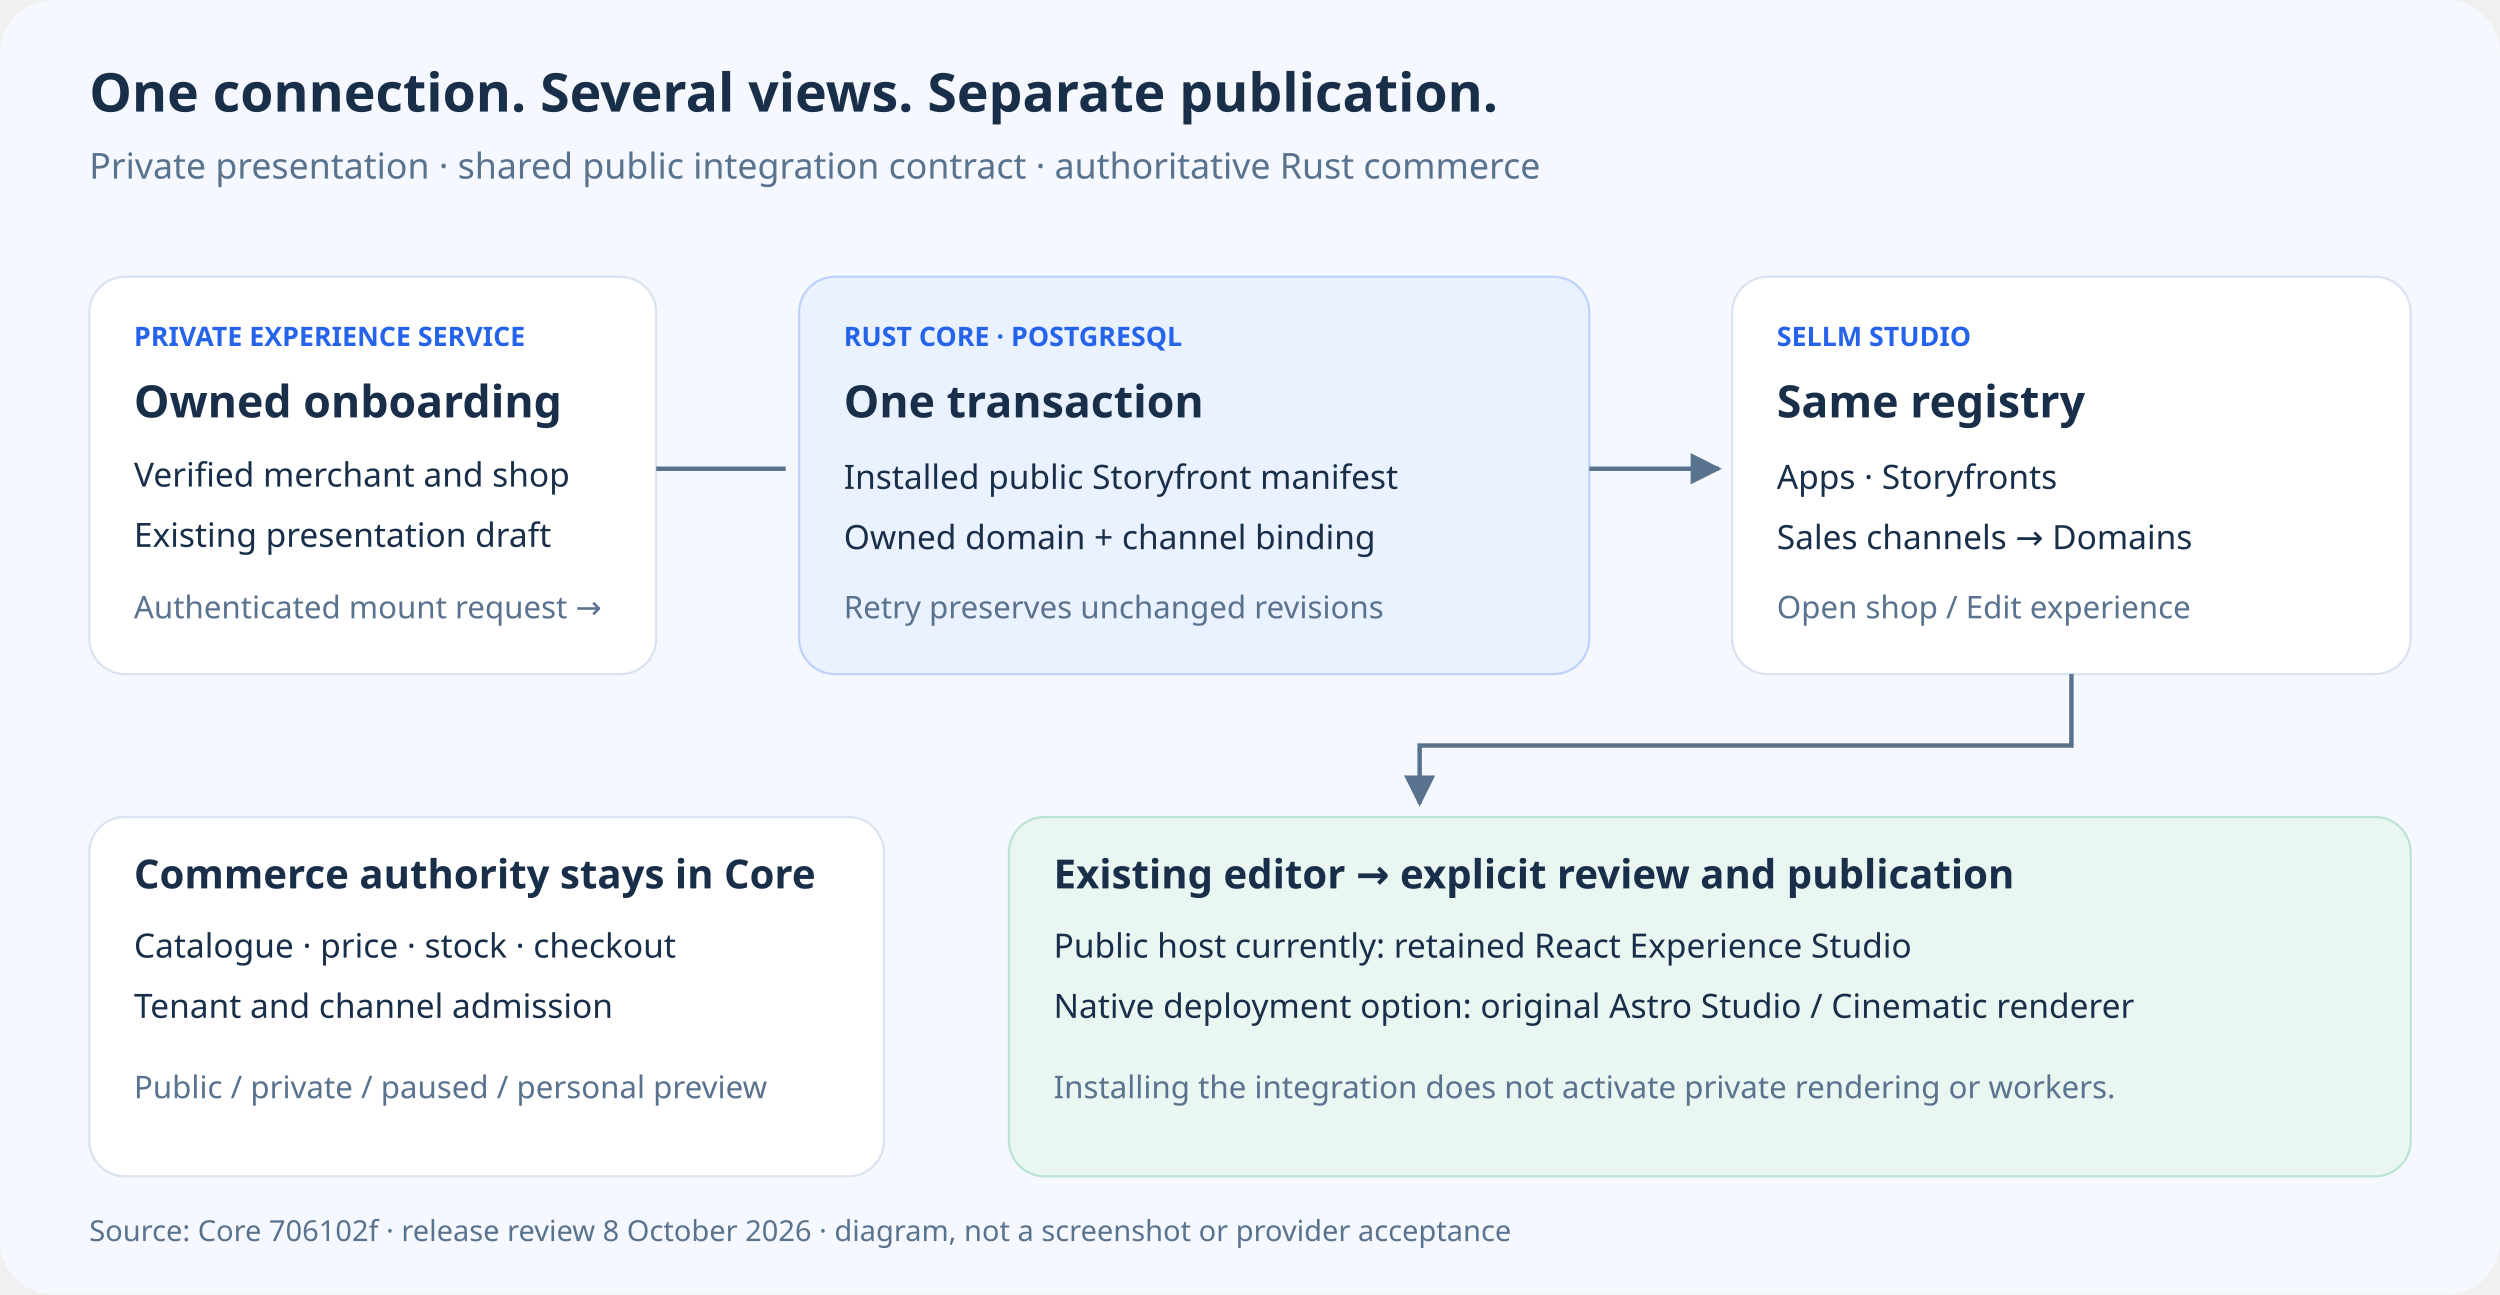
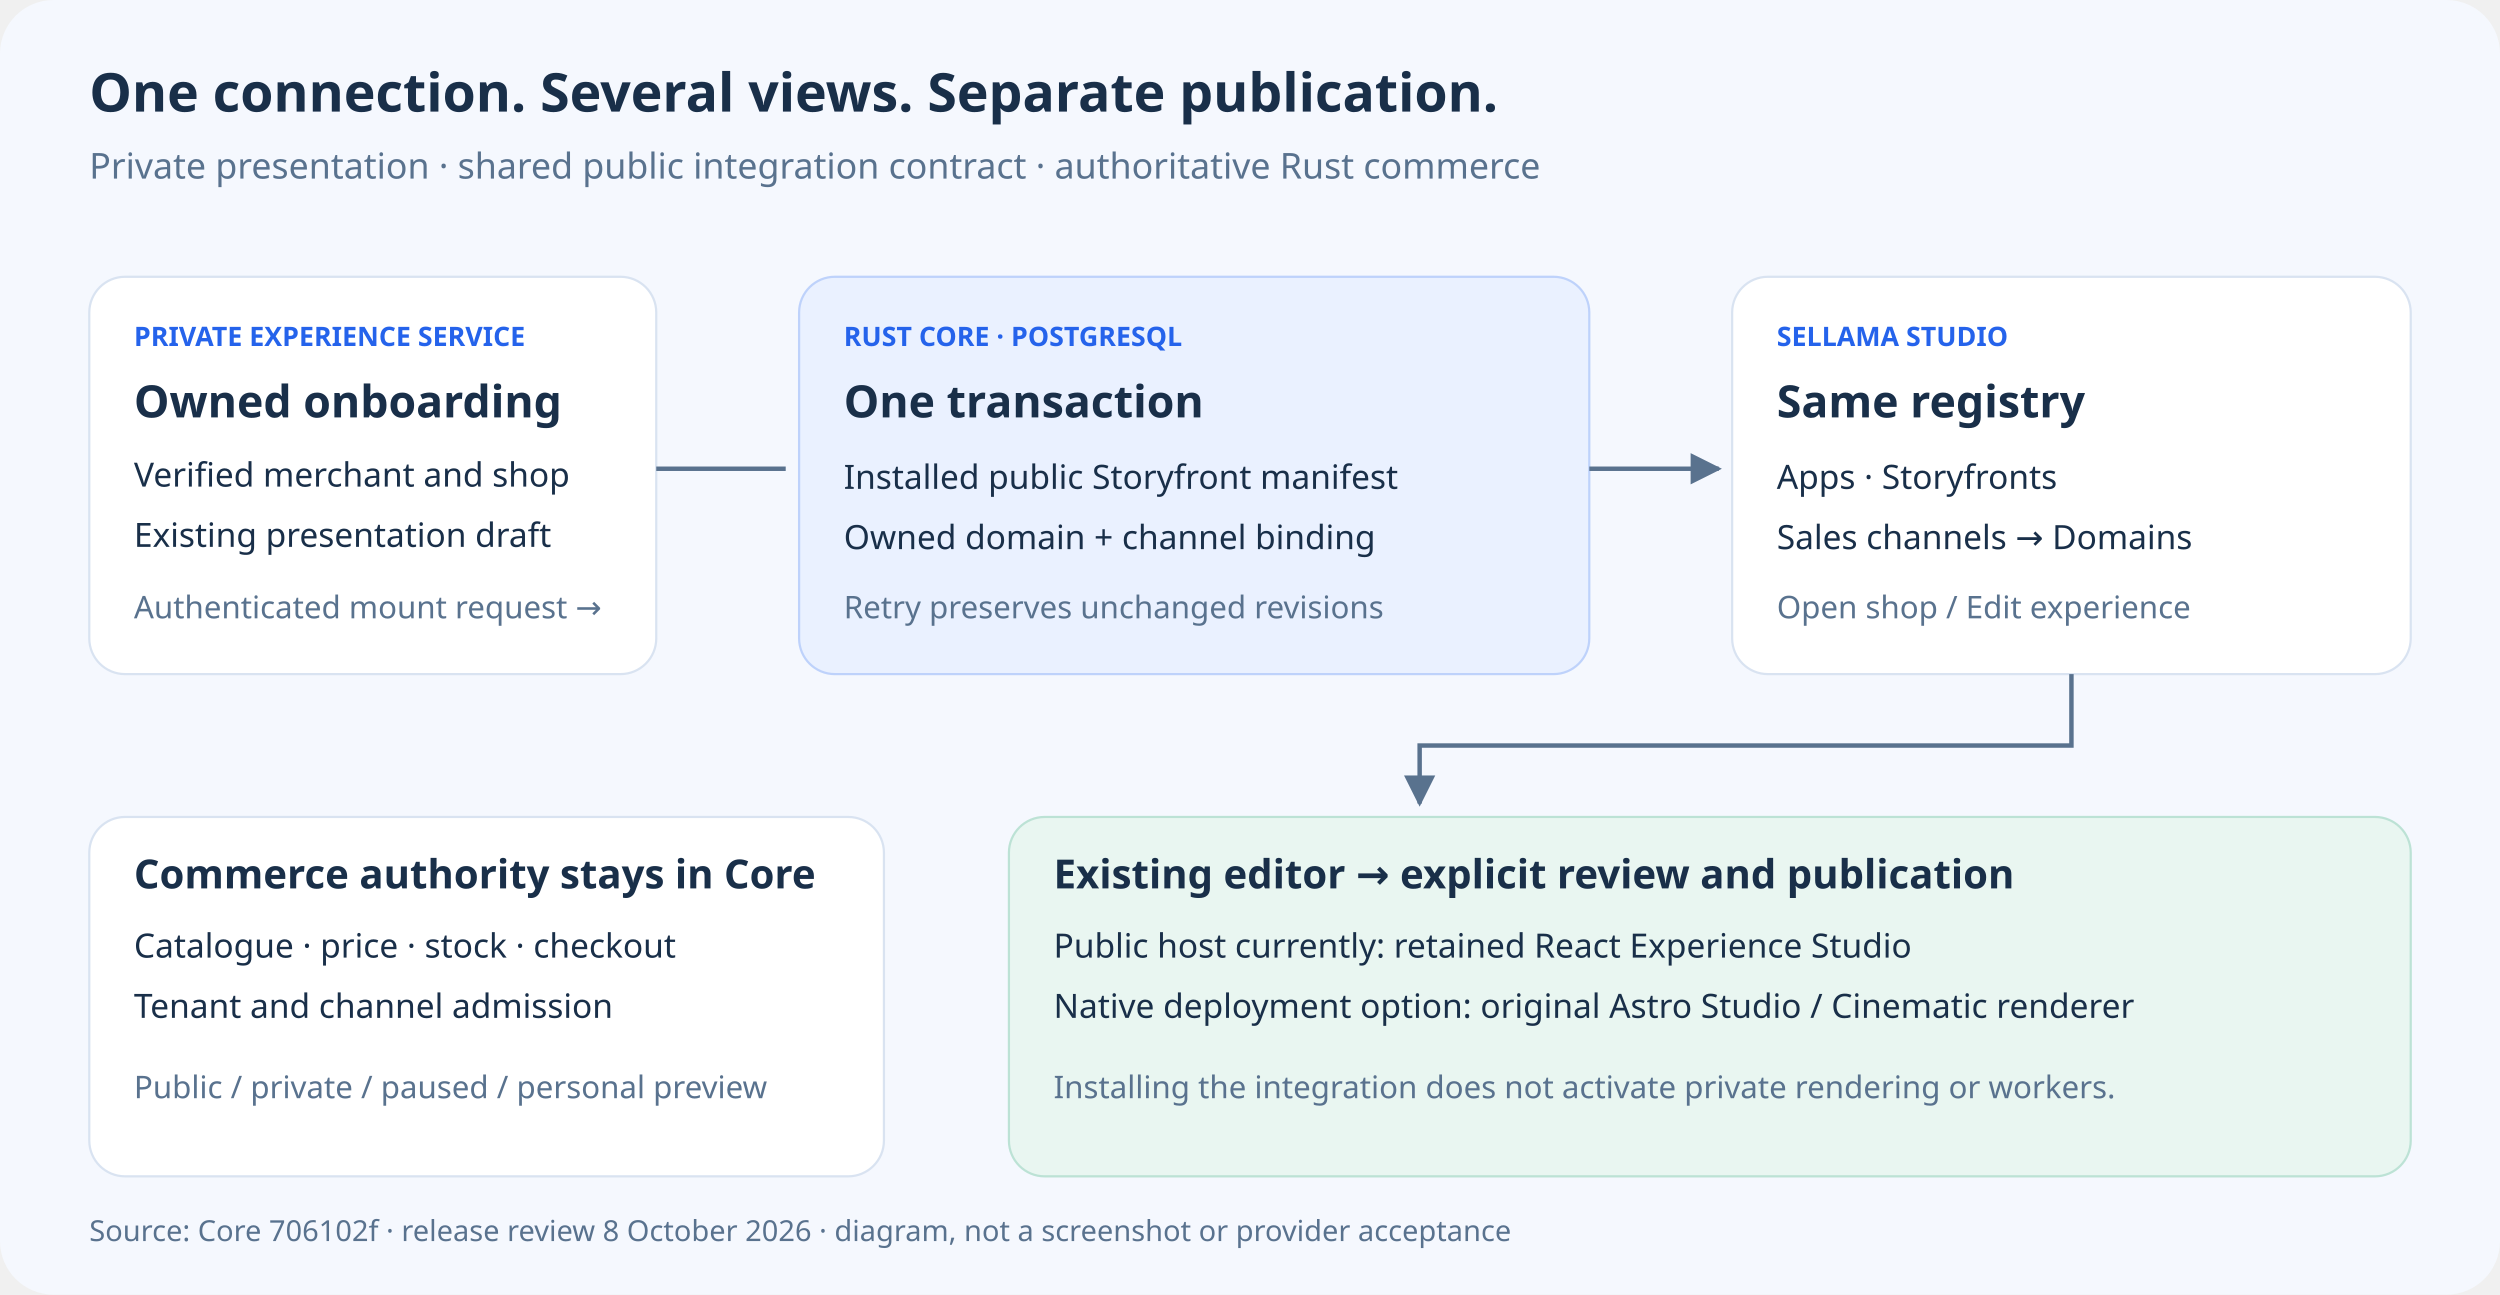
<svg xmlns="http://www.w3.org/2000/svg" viewBox="0 0 1120 580" role="img" aria-labelledby="title desc">
  <defs>
    <marker id="arrow" viewBox="0 0 10 10" refX="9" refY="5" markerWidth="7" markerHeight="7" orient="auto-start-reverse">
      <path d="M 0 0 L 10 5 L 0 10 z" fill="#59728e" />
    </marker>
  </defs>
  <rect width="1120" height="580" rx="24" fill="#f5f8fe" />
  <g font-family="system-ui, sans-serif" fill="#192f49">
    <text x="40" y="50" font-size="24" font-weight="700">One connection. Several views. Separate publication.</text>
    <text x="40" y="80" font-size="16" fill="#59728e">Private presentation · shared public integration contract · authoritative Rust commerce</text>
    <rect x="40" y="124" width="254" height="178" rx="16" fill="#fff" stroke="#d9e3f1" />
    <text x="60" y="155" font-size="12" font-weight="700" fill="#2563eb">PRIVATE EXPERIENCE SERVICE</text>
    <text x="60" y="187" font-size="20" font-weight="650">Owned onboarding</text>
    <text x="60" y="218" font-size="15">Verified merchant and shop</text>
    <text x="60" y="245" font-size="15">Existing presentation draft</text>
    <text x="60" y="277" font-size="14" fill="#59728e">Authenticated mount request →</text>
    <rect x="358" y="124" width="354" height="178" rx="16" fill="#eaf1ff" stroke="#bed2fb" />
    <text x="378" y="155" font-size="12" font-weight="700" fill="#2563eb">RUST CORE · POSTGRESQL</text>
    <text x="378" y="187" font-size="20" font-weight="650">One transaction</text>
    <text x="378" y="219" font-size="15">Installed public Storyfront manifest</text>
    <text x="378" y="246" font-size="15">Owned domain + channel binding</text>
    <text x="378" y="277" font-size="14" fill="#59728e">Retry preserves unchanged revisions</text>
    <rect x="776" y="124" width="304" height="178" rx="16" fill="#fff" stroke="#d9e3f1" />
-     <text x="796" y="155" font-size="12" font-weight="700" fill="#2563eb">SELLM STUDIO</text>
+     <text x="796" y="155" font-size="12" font-weight="700" fill="#2563eb">SELLAMA STUDIO</text>
    <text x="796" y="187" font-size="20" font-weight="650">Same registry</text>
    <text x="796" y="219" font-size="15">Apps · Storyfronts</text>
    <text x="796" y="246" font-size="15">Sales channels → Domains</text>
    <text x="796" y="277" font-size="14" fill="#59728e">Open shop / Edit experience</text>
    <path d="M294 210 H352 M712 210 H770" fill="none" stroke="#59728e" stroke-width="2" marker-end="url(#arrow)" />
    <path d="M928 302 V334 H636 V360" fill="none" stroke="#59728e" stroke-width="2" marker-end="url(#arrow)" />
    <rect x="40" y="366" width="356" height="161" rx="16" fill="#fff" stroke="#d9e3f1" />
    <text x="60" y="398" font-size="18" font-weight="650">Commerce authority stays in Core</text>
    <text x="60" y="429" font-size="15">Catalogue · price · stock · checkout</text>
    <text x="60" y="456" font-size="15">Tenant and channel admission</text>
    <text x="60" y="492" font-size="14" fill="#59728e">Public / private / paused / personal preview</text>
    <rect x="452" y="366" width="628" height="161" rx="16" fill="#e9f6f1" stroke="#bce2d5" />
    <text x="472" y="398" font-size="18" font-weight="650">Existing editor → explicit review and publication</text>
    <text x="472" y="429" font-size="15">Public host currently: retained React Experience Studio</text>
    <text x="472" y="456" font-size="15">Native deployment option: original Astro Studio / Cinematic renderer</text>
    <text x="472" y="492" font-size="14" fill="#59728e">Installing the integration does not activate private rendering or workers.</text>
    <text x="40" y="556" font-size="13" fill="#59728e">Source: Core 706102f · release review 8 October 2026 · diagram, not a screenshot or provider acceptance</text>
  </g>
</svg>
